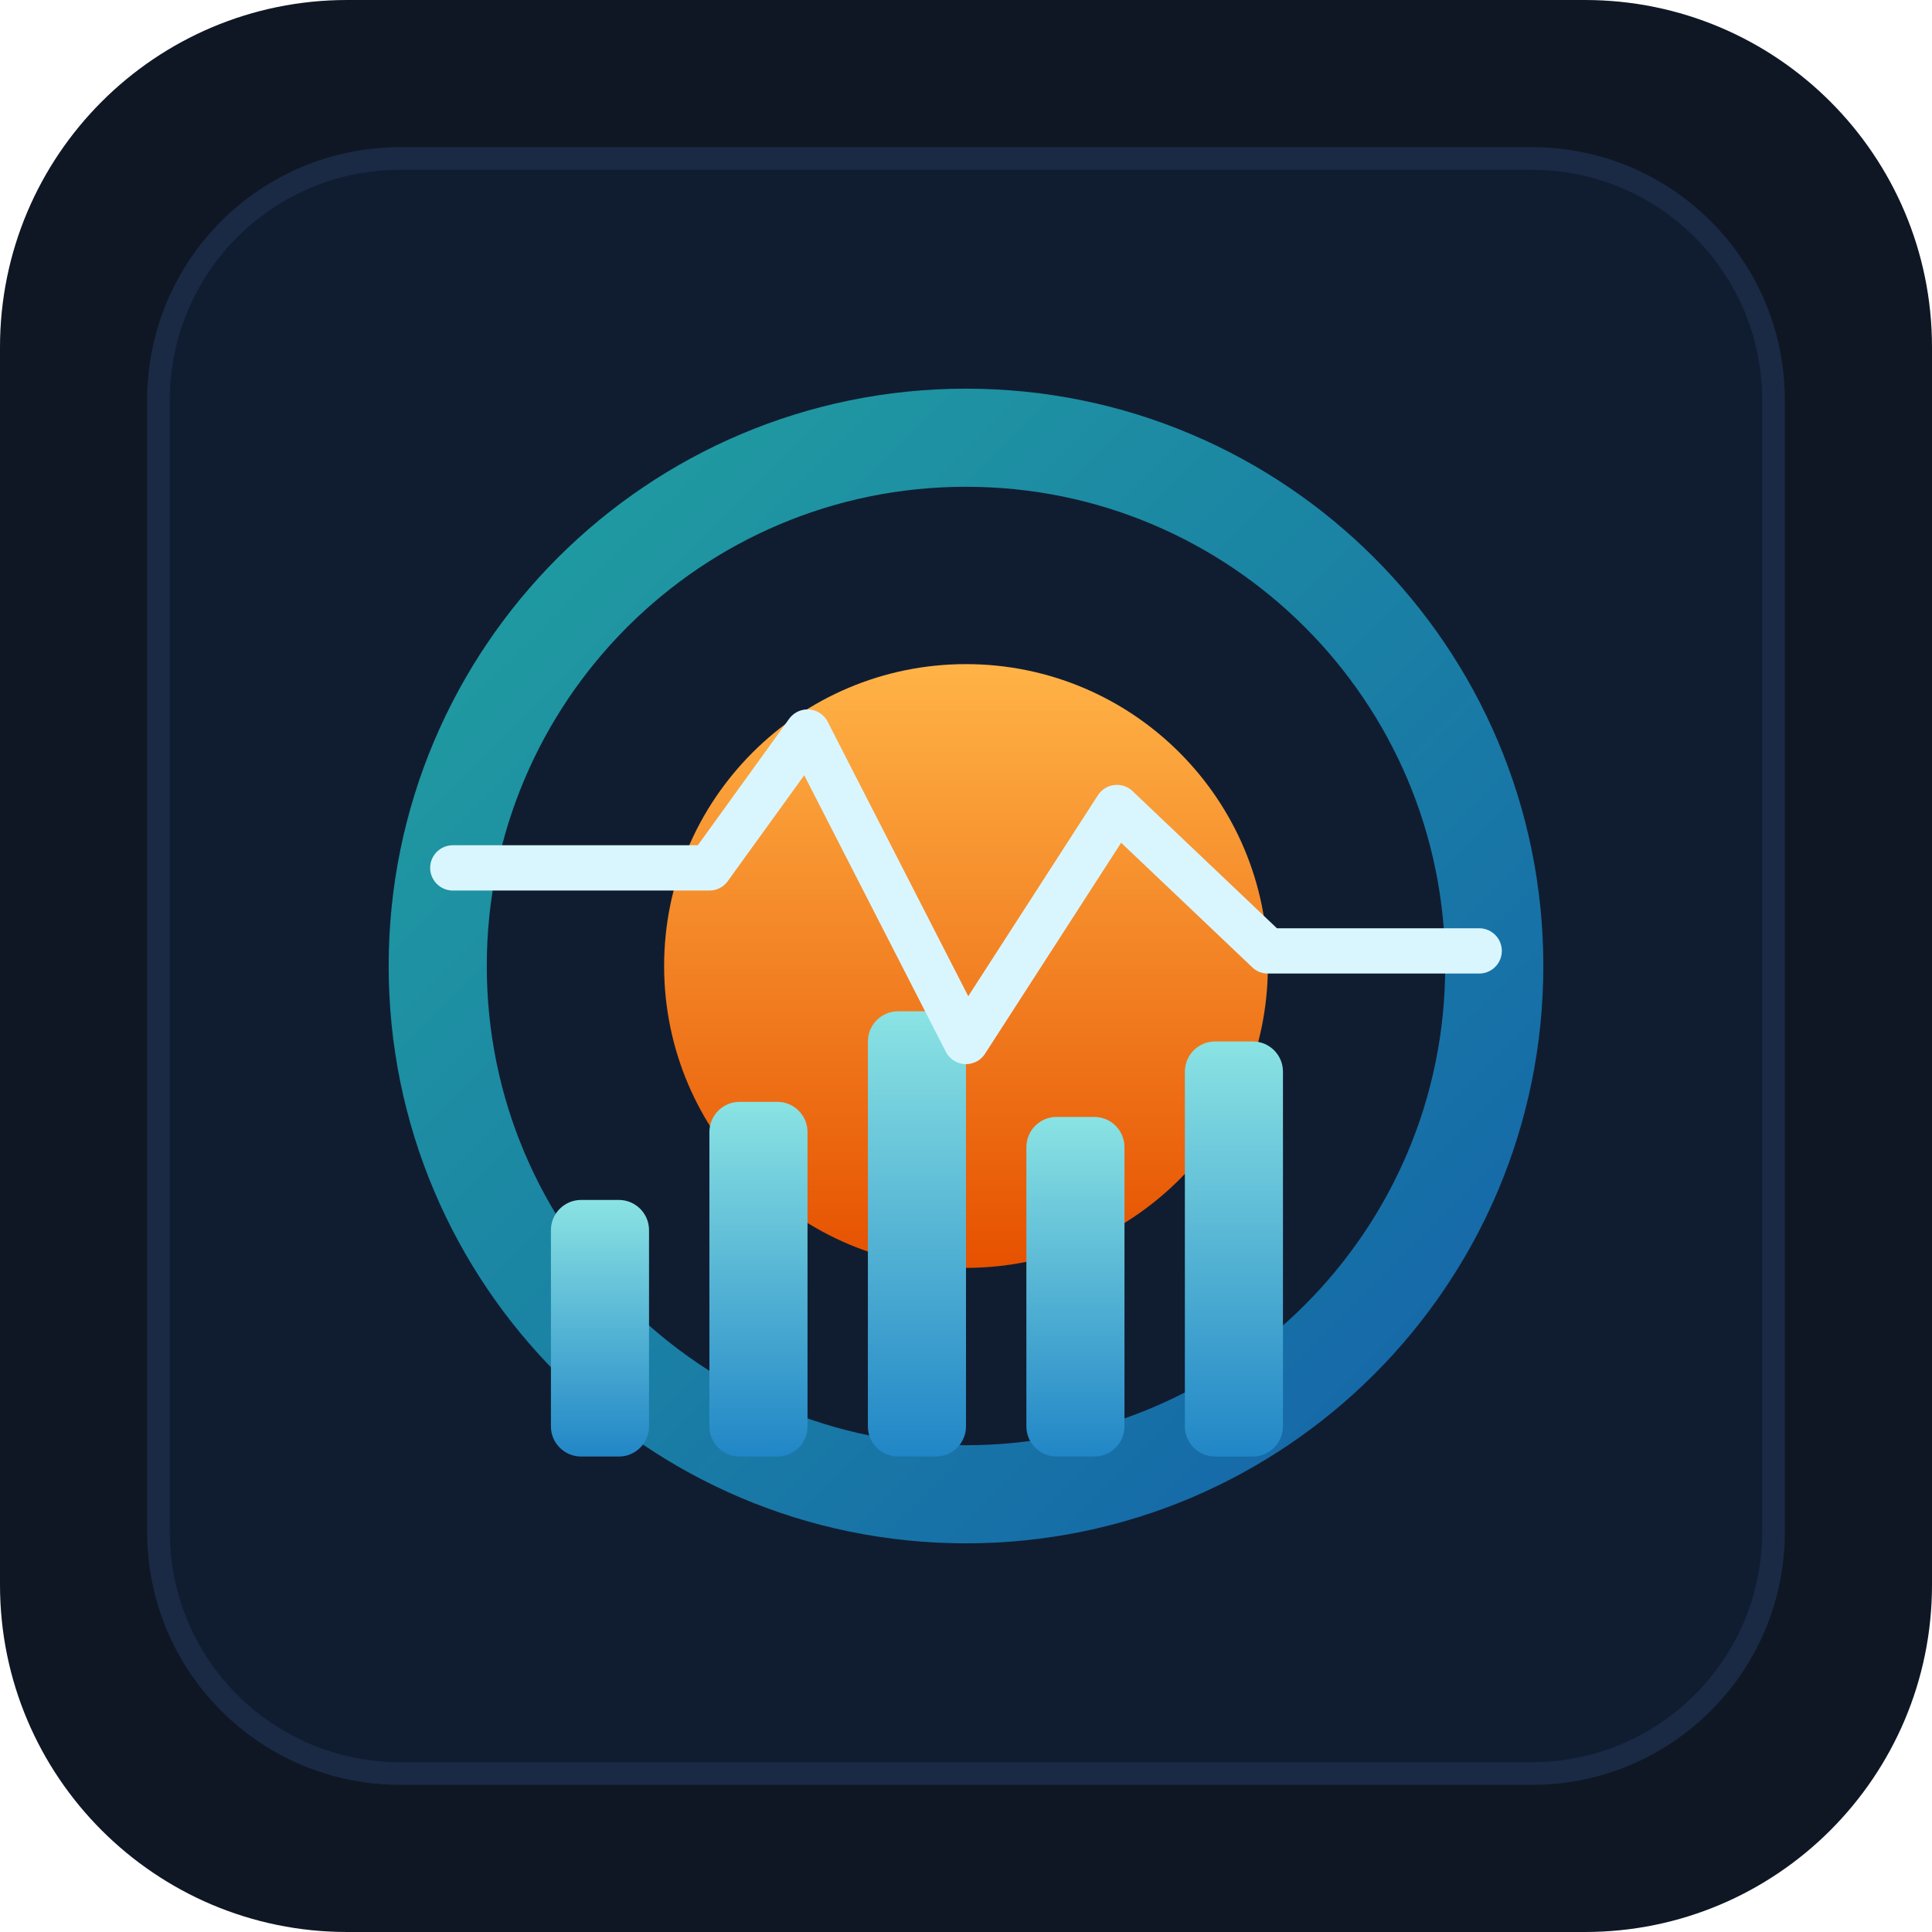
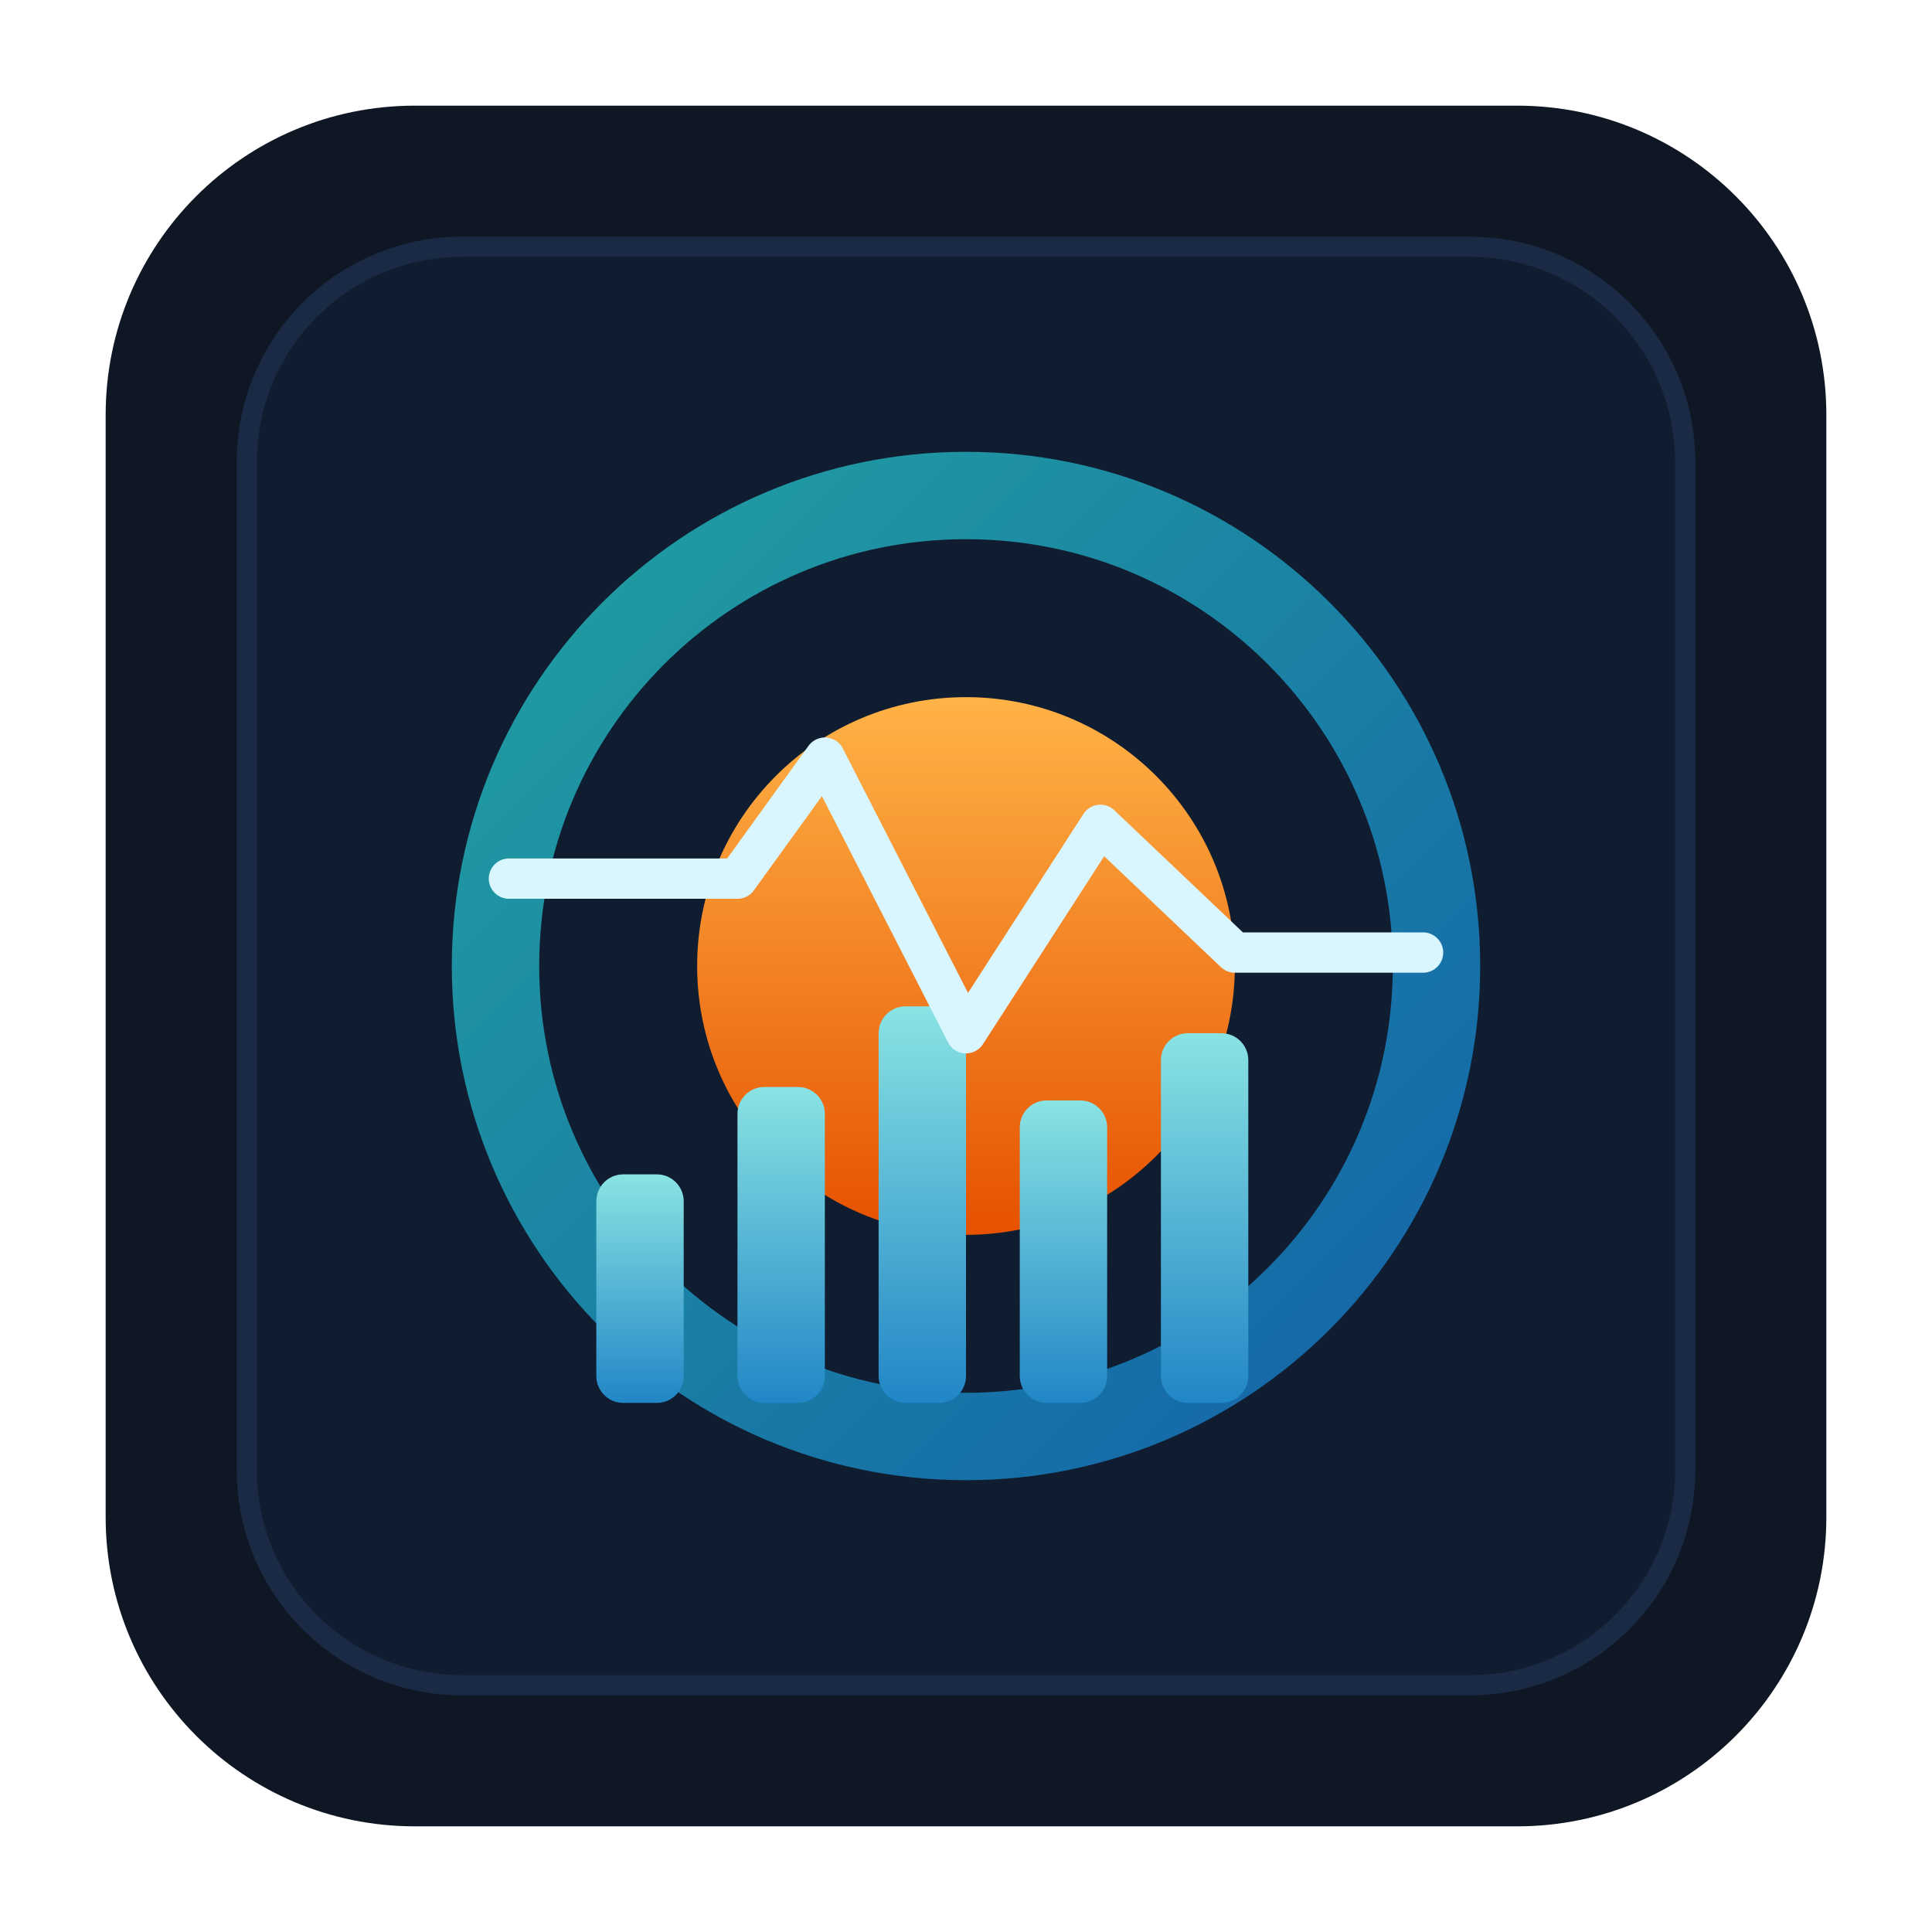
<svg xmlns="http://www.w3.org/2000/svg" width="512" height="512" viewBox="0 0 512 512" role="img" aria-labelledby="title desc">
  <defs>
    <linearGradient id="ring" x1="0%" y1="0%" x2="100%" y2="100%">
      <stop offset="0%" stop-color="#21A0A0" />
      <stop offset="100%" stop-color="#1463A9" />
    </linearGradient>
    <linearGradient id="core" x1="0%" y1="0%" x2="0%" y2="100%">
      <stop offset="0%" stop-color="#FFB347" />
      <stop offset="100%" stop-color="#E65100" />
    </linearGradient>
    <linearGradient id="bars" x1="0%" y1="0%" x2="0%" y2="100%">
      <stop offset="0%" stop-color="#8AE3E3" />
      <stop offset="100%" stop-color="#2186C6" />
    </linearGradient>
  </defs>
-   <rect x="0" y="0" width="512" height="512" rx="92" fill="#0F1724" />
-   <rect x="42" y="42" width="428" height="428" rx="64" fill="#101D31" stroke="#1A2A44" stroke-width="6" />
-   <circle cx="256" cy="256" r="140" fill="none" stroke="url(#ring)" stroke-width="26" />
-   <circle cx="256" cy="256" r="80" fill="url(#core)" />
-   <rect x="146" y="318" width="26" height="68" rx="8" fill="url(#bars)" />
-   <rect x="188" y="292" width="26" height="94" rx="8" fill="url(#bars)" />
-   <rect x="230" y="268" width="26" height="118" rx="8" fill="url(#bars)" />
-   <rect x="272" y="296" width="26" height="90" rx="8" fill="url(#bars)" />
-   <rect x="314" y="276" width="26" height="110" rx="8" fill="url(#bars)" />
-   <path d="M120 230 L188 230 L214 194 L256 276 L296 214 L336 252 L392 252" fill="none" stroke="#D9F6FF" stroke-width="12" stroke-linecap="round" stroke-linejoin="round" />
+   <g transform="translate(28 28) scale(0.890625)">
+     <rect x="0" y="0" width="512" height="512" rx="92" fill="#0F1724" />
+     <rect x="42" y="42" width="428" height="428" rx="64" fill="#101D31" stroke="#1A2A44" stroke-width="6" />
+     <circle cx="256" cy="256" r="140" fill="none" stroke="url(#ring)" stroke-width="26" />
+     <circle cx="256" cy="256" r="80" fill="url(#core)" />
+     <rect x="146" y="318" width="26" height="68" rx="8" fill="url(#bars)" />
+     <rect x="188" y="292" width="26" height="94" rx="8" fill="url(#bars)" />
+     <rect x="230" y="268" width="26" height="118" rx="8" fill="url(#bars)" />
+     <rect x="272" y="296" width="26" height="90" rx="8" fill="url(#bars)" />
+     <rect x="314" y="276" width="26" height="110" rx="8" fill="url(#bars)" />
+     <path d="M120 230 L188 230 L214 194 L256 276 L296 214 L336 252 L392 252" fill="none" stroke="#D9F6FF" stroke-width="12" stroke-linecap="round" stroke-linejoin="round" />
+   </g>
</svg>
